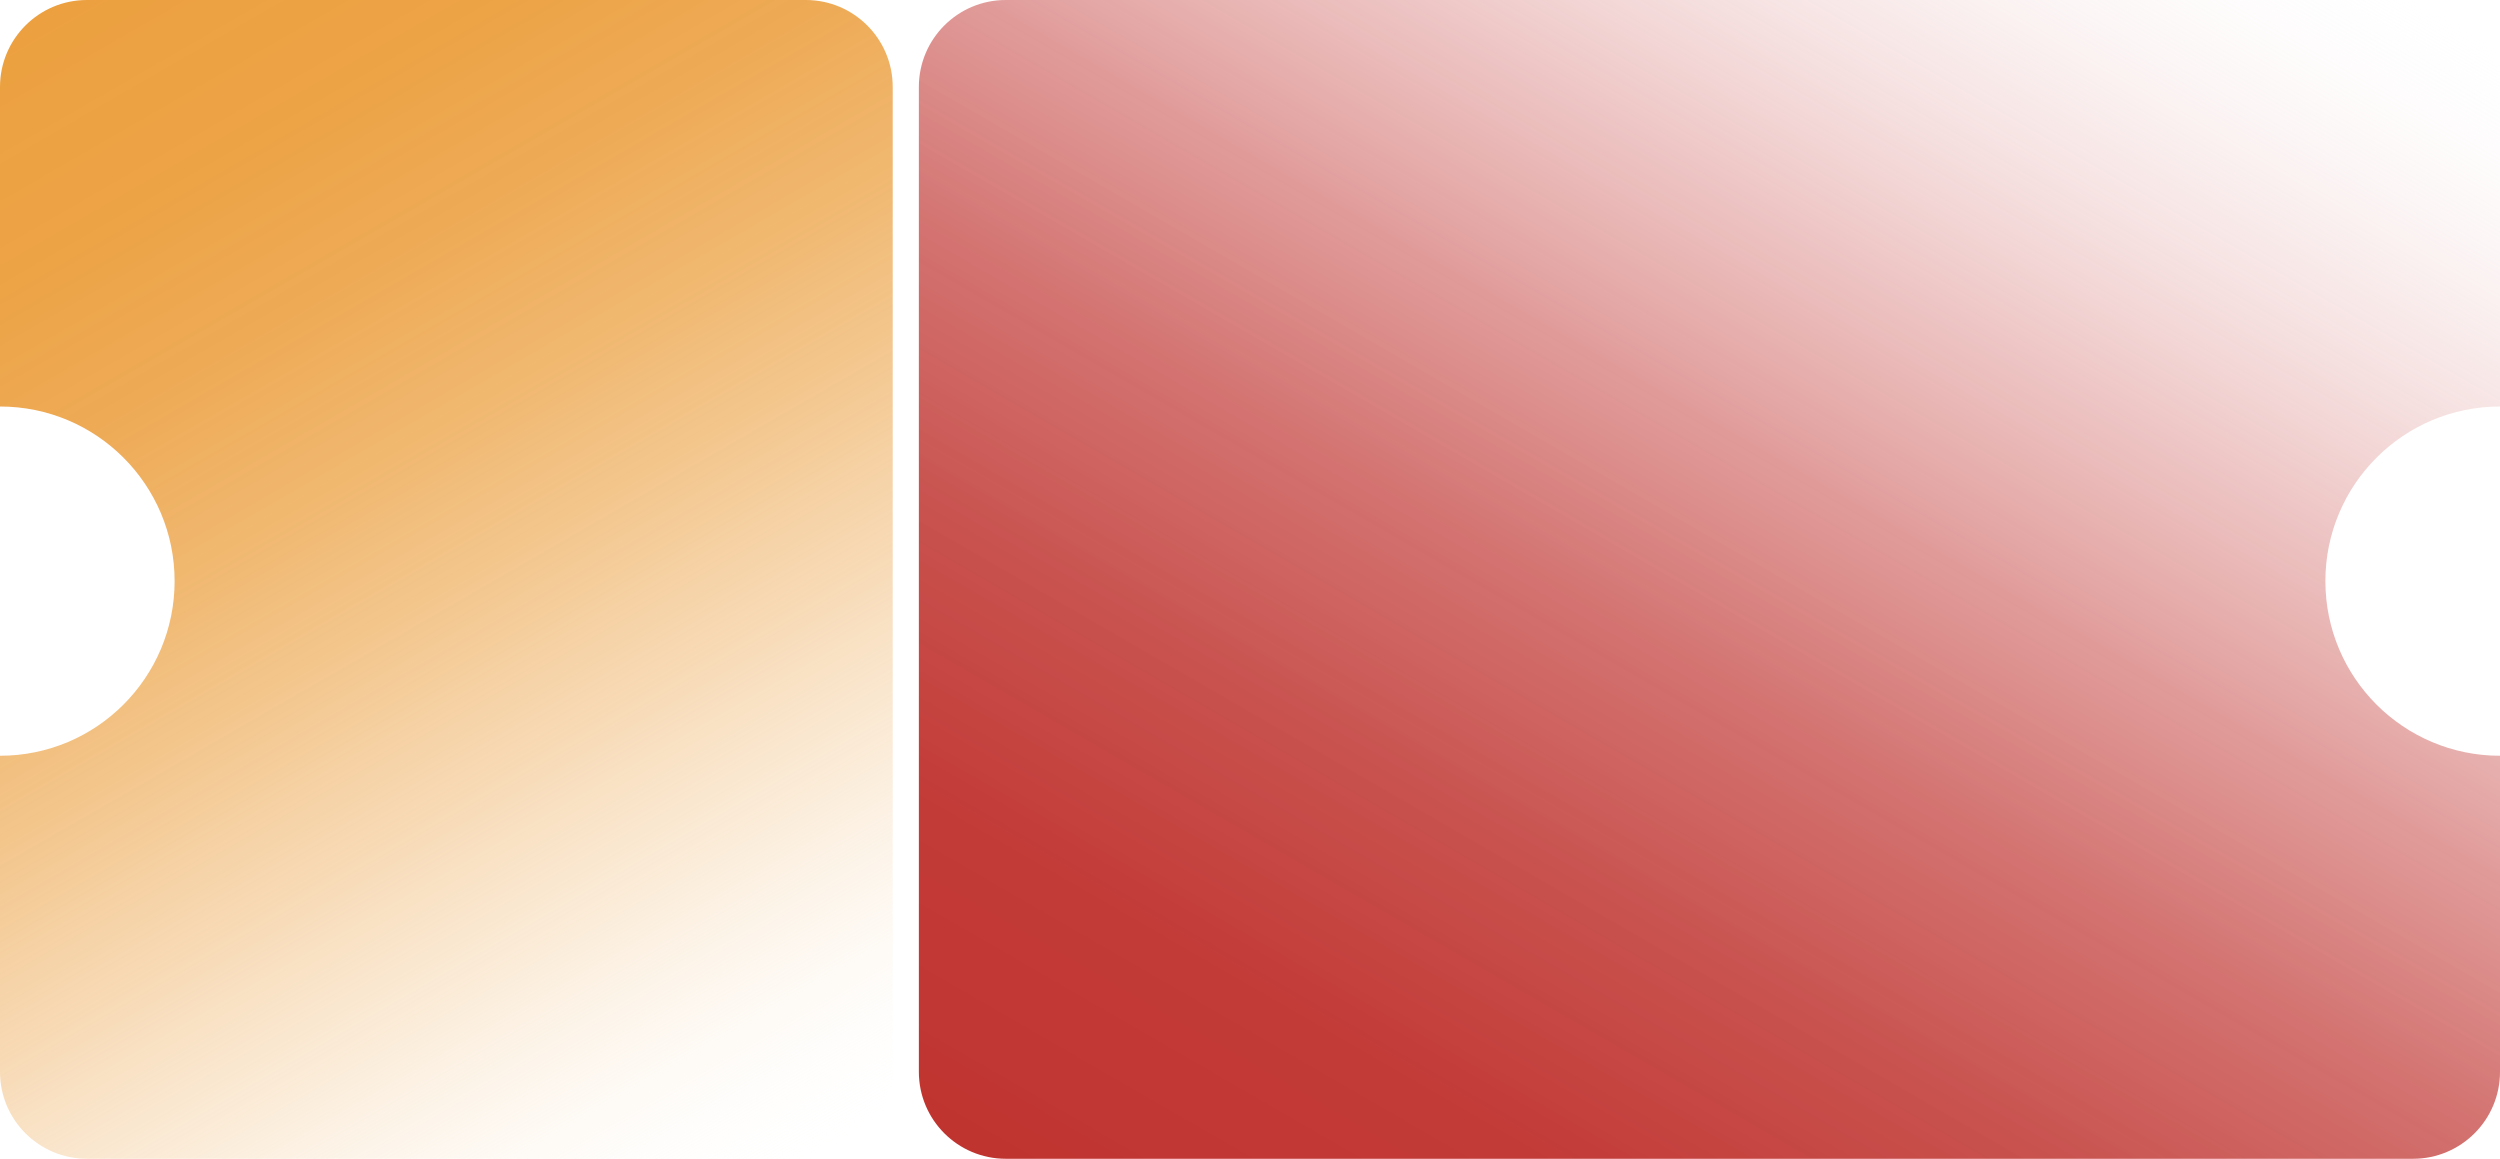
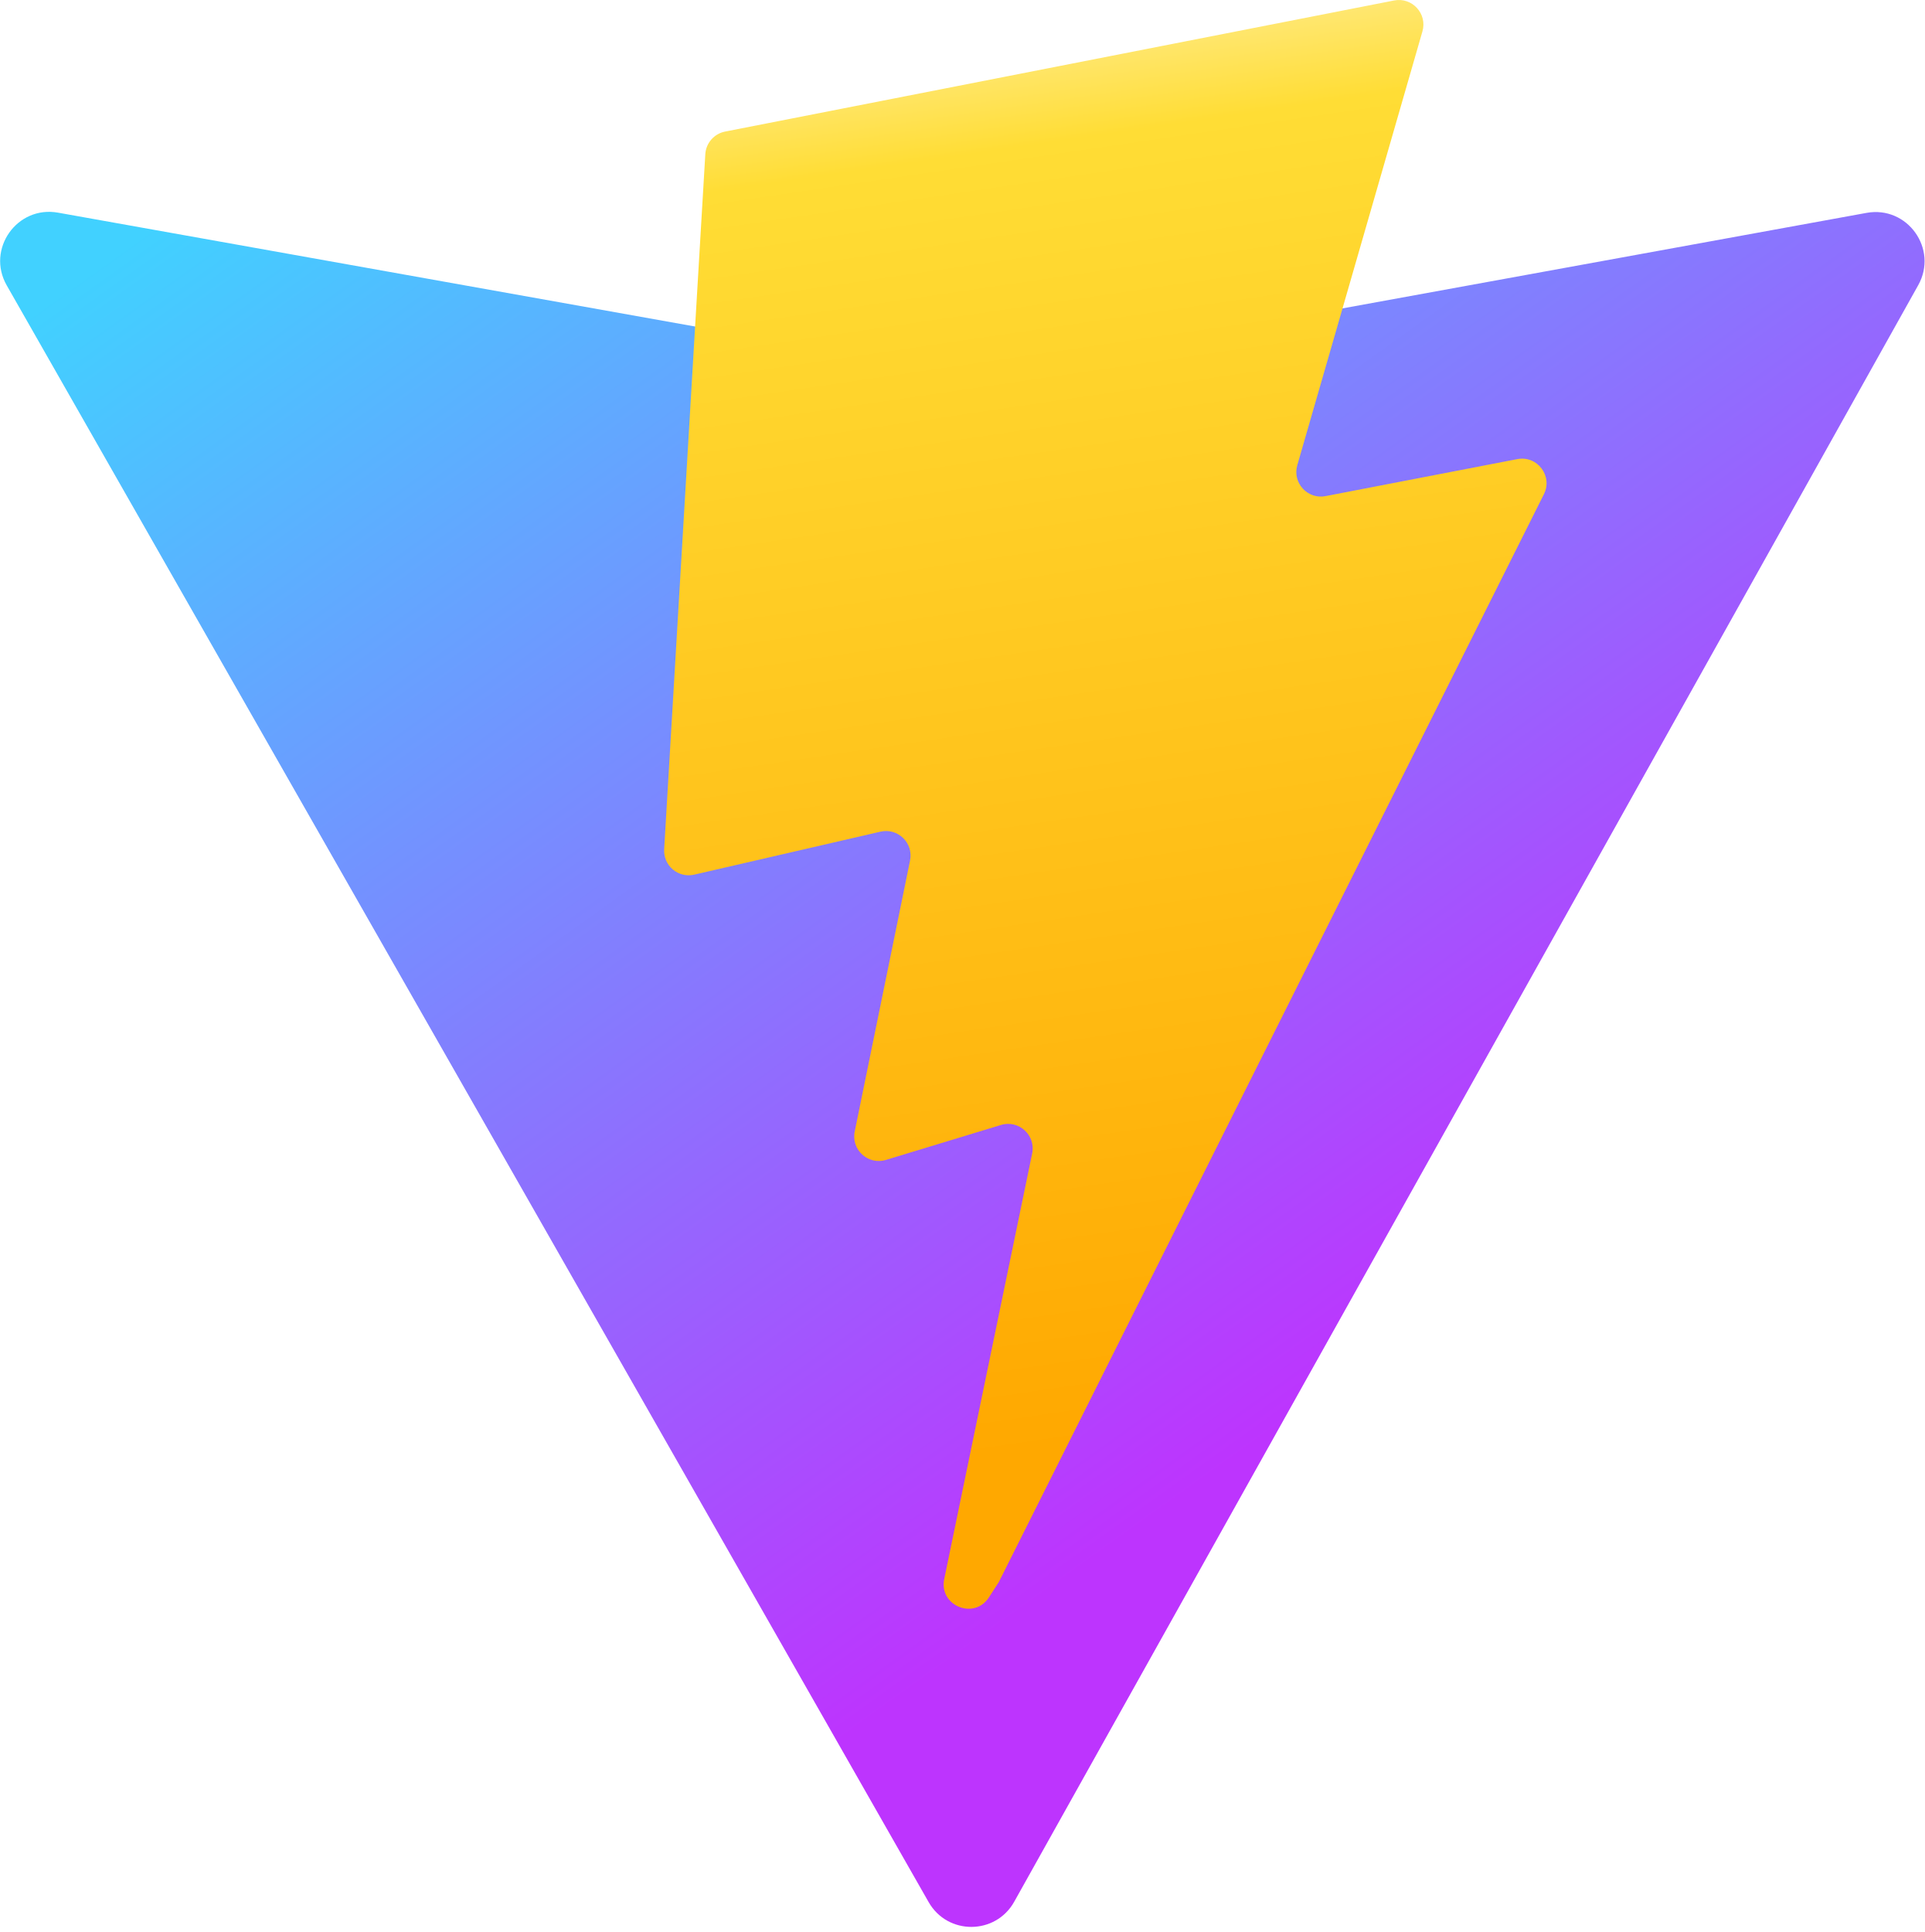
- <svg xmlns="http://www.w3.org/2000/svg" id="Layer_2" data-name="Layer 2" viewBox="0 0 823.41 381.66">
+ <svg xmlns="http://www.w3.org/2000/svg" aria-hidden="true" role="img" class="iconify iconify--logos" width="31.88" height="32" preserveAspectRatio="xMidYMid meet" viewBox="0 0 256 257">
  <defs>
-     <style>
-       .cls-1 {
-         fill: url(#linear-gradient-2);
-       }
- 
-       .cls-2 {
-         fill: url(#linear-gradient);
-       }
-     </style>
-     <linearGradient id="linear-gradient" x1="261.16" y1="-763.94" x2="32.87" y2="-368.52" gradientTransform="translate(0 -375.4) scale(1 -1)" gradientUnits="userSpaceOnUse">
-       <stop offset="0" stop-color="#fff" stop-opacity="0" />
-       <stop offset="0" stop-color="#fefefd" stop-opacity="0" />
-       <stop offset=".12" stop-color="#fae8d1" stop-opacity=".24" />
-       <stop offset=".23" stop-color="#f6d5ab" stop-opacity=".44" />
-       <stop offset=".35" stop-color="#f3c48a" stop-opacity=".61" />
-       <stop offset=".47" stop-color="#f0b76f" stop-opacity=".75" />
-       <stop offset=".59" stop-color="#eead5a" stop-opacity=".86" />
-       <stop offset=".72" stop-color="#eda54b" stop-opacity=".94" />
-       <stop offset=".85" stop-color="#eca142" stop-opacity=".98" />
-       <stop offset="1" stop-color="#eca040" />
+     <linearGradient id="IconifyId1813088fe1fbc01fb466" x1="-.828%" x2="57.636%" y1="7.652%" y2="78.411%">
+       <stop offset="0%" stop-color="#41D1FF" />
+       <stop offset="100%" stop-color="#BD34FE" />
    </linearGradient>
-     <linearGradient id="linear-gradient-2" x1="705.51" y1="-319.43" x2="420.54" y2="-813.03" gradientTransform="translate(0 -375.4) scale(1 -1)" gradientUnits="userSpaceOnUse">
-       <stop offset="0" stop-color="#fff" stop-opacity="0" />
-       <stop offset=".03" stop-color="#faf1f1" stop-opacity=".07" />
-       <stop offset=".16" stop-color="#ebbfbe" stop-opacity=".31" />
-       <stop offset=".29" stop-color="#de9492" stop-opacity=".52" />
-       <stop offset=".42" stop-color="#d3716e" stop-opacity=".7" />
-       <stop offset=".55" stop-color="#ca5653" stop-opacity=".83" />
-       <stop offset=".69" stop-color="#c4433f" stop-opacity=".92" />
-       <stop offset=".84" stop-color="#c13733" stop-opacity=".98" />
-       <stop offset="1" stop-color="#c03430" />
+     <linearGradient id="IconifyId1813088fe1fbc01fb467" x1="43.376%" x2="50.316%" y1="2.242%" y2="89.03%">
+       <stop offset="0%" stop-color="#FFEA83" />
+       <stop offset="8.333%" stop-color="#FFDD35" />
+       <stop offset="100%" stop-color="#FFA800" />
    </linearGradient>
  </defs>
-   <g id="Layer_2-2" data-name="Layer 2">
-     <g>
-       <path class="cls-2" d="M294.03,28.64v324.38c0,15.82-12.82,28.64-28.64,28.64H28.63c-15.81,0-28.63-12.82-28.63-28.64v-104.1c31.76,0,57.51-25.75,57.51-57.52S31.76,133.89,0,133.89V28.64C0,12.82,12.82,0,28.63,0h236.76c15.82,0,28.64,12.82,28.64,28.64h0Z" />
-       <path class="cls-1" d="M765.9,191.4c0,31.77,25.75,57.52,57.51,57.52v104.1c0,15.82-12.82,28.64-28.64,28.64h-463.49c-15.82,0-28.64-12.82-28.64-28.64V28.64c0-15.82,12.82-28.64,28.64-28.64h463.49c15.82,0,28.64,12.82,28.64,28.64v105.25c-31.76,0-57.51,25.75-57.51,57.51Z" />
-     </g>
-   </g>
+   <path fill="url(#IconifyId1813088fe1fbc01fb466)" d="M255.153 37.938L134.897 252.976c-2.483 4.44-8.862 4.466-11.382.048L.875 37.958c-2.746-4.814 1.371-10.646 6.827-9.67l120.385 21.517a6.537 6.537 0 0 0 2.322-.004l117.867-21.483c5.438-.991 9.574 4.796 6.877 9.62Z" />
+   <path fill="url(#IconifyId1813088fe1fbc01fb467)" d="M185.432.063L96.44 17.501a3.268 3.268 0 0 0-2.634 3.014l-5.474 92.456a3.268 3.268 0 0 0 3.997 3.378l24.777-5.718c2.318-.535 4.413 1.507 3.936 3.838l-7.361 36.047c-.495 2.426 1.782 4.5 4.151 3.78l15.304-4.649c2.372-.72 4.652 1.36 4.15 3.788l-11.698 56.621c-.732 3.542 3.979 5.473 5.943 2.437l1.313-2.028l72.516-144.72c1.215-2.423-.88-5.186-3.54-4.672l-25.505 4.922c-2.396.462-4.435-1.77-3.759-4.114l16.646-57.705c.677-2.35-1.37-4.583-3.769-4.113Z" />
</svg>
